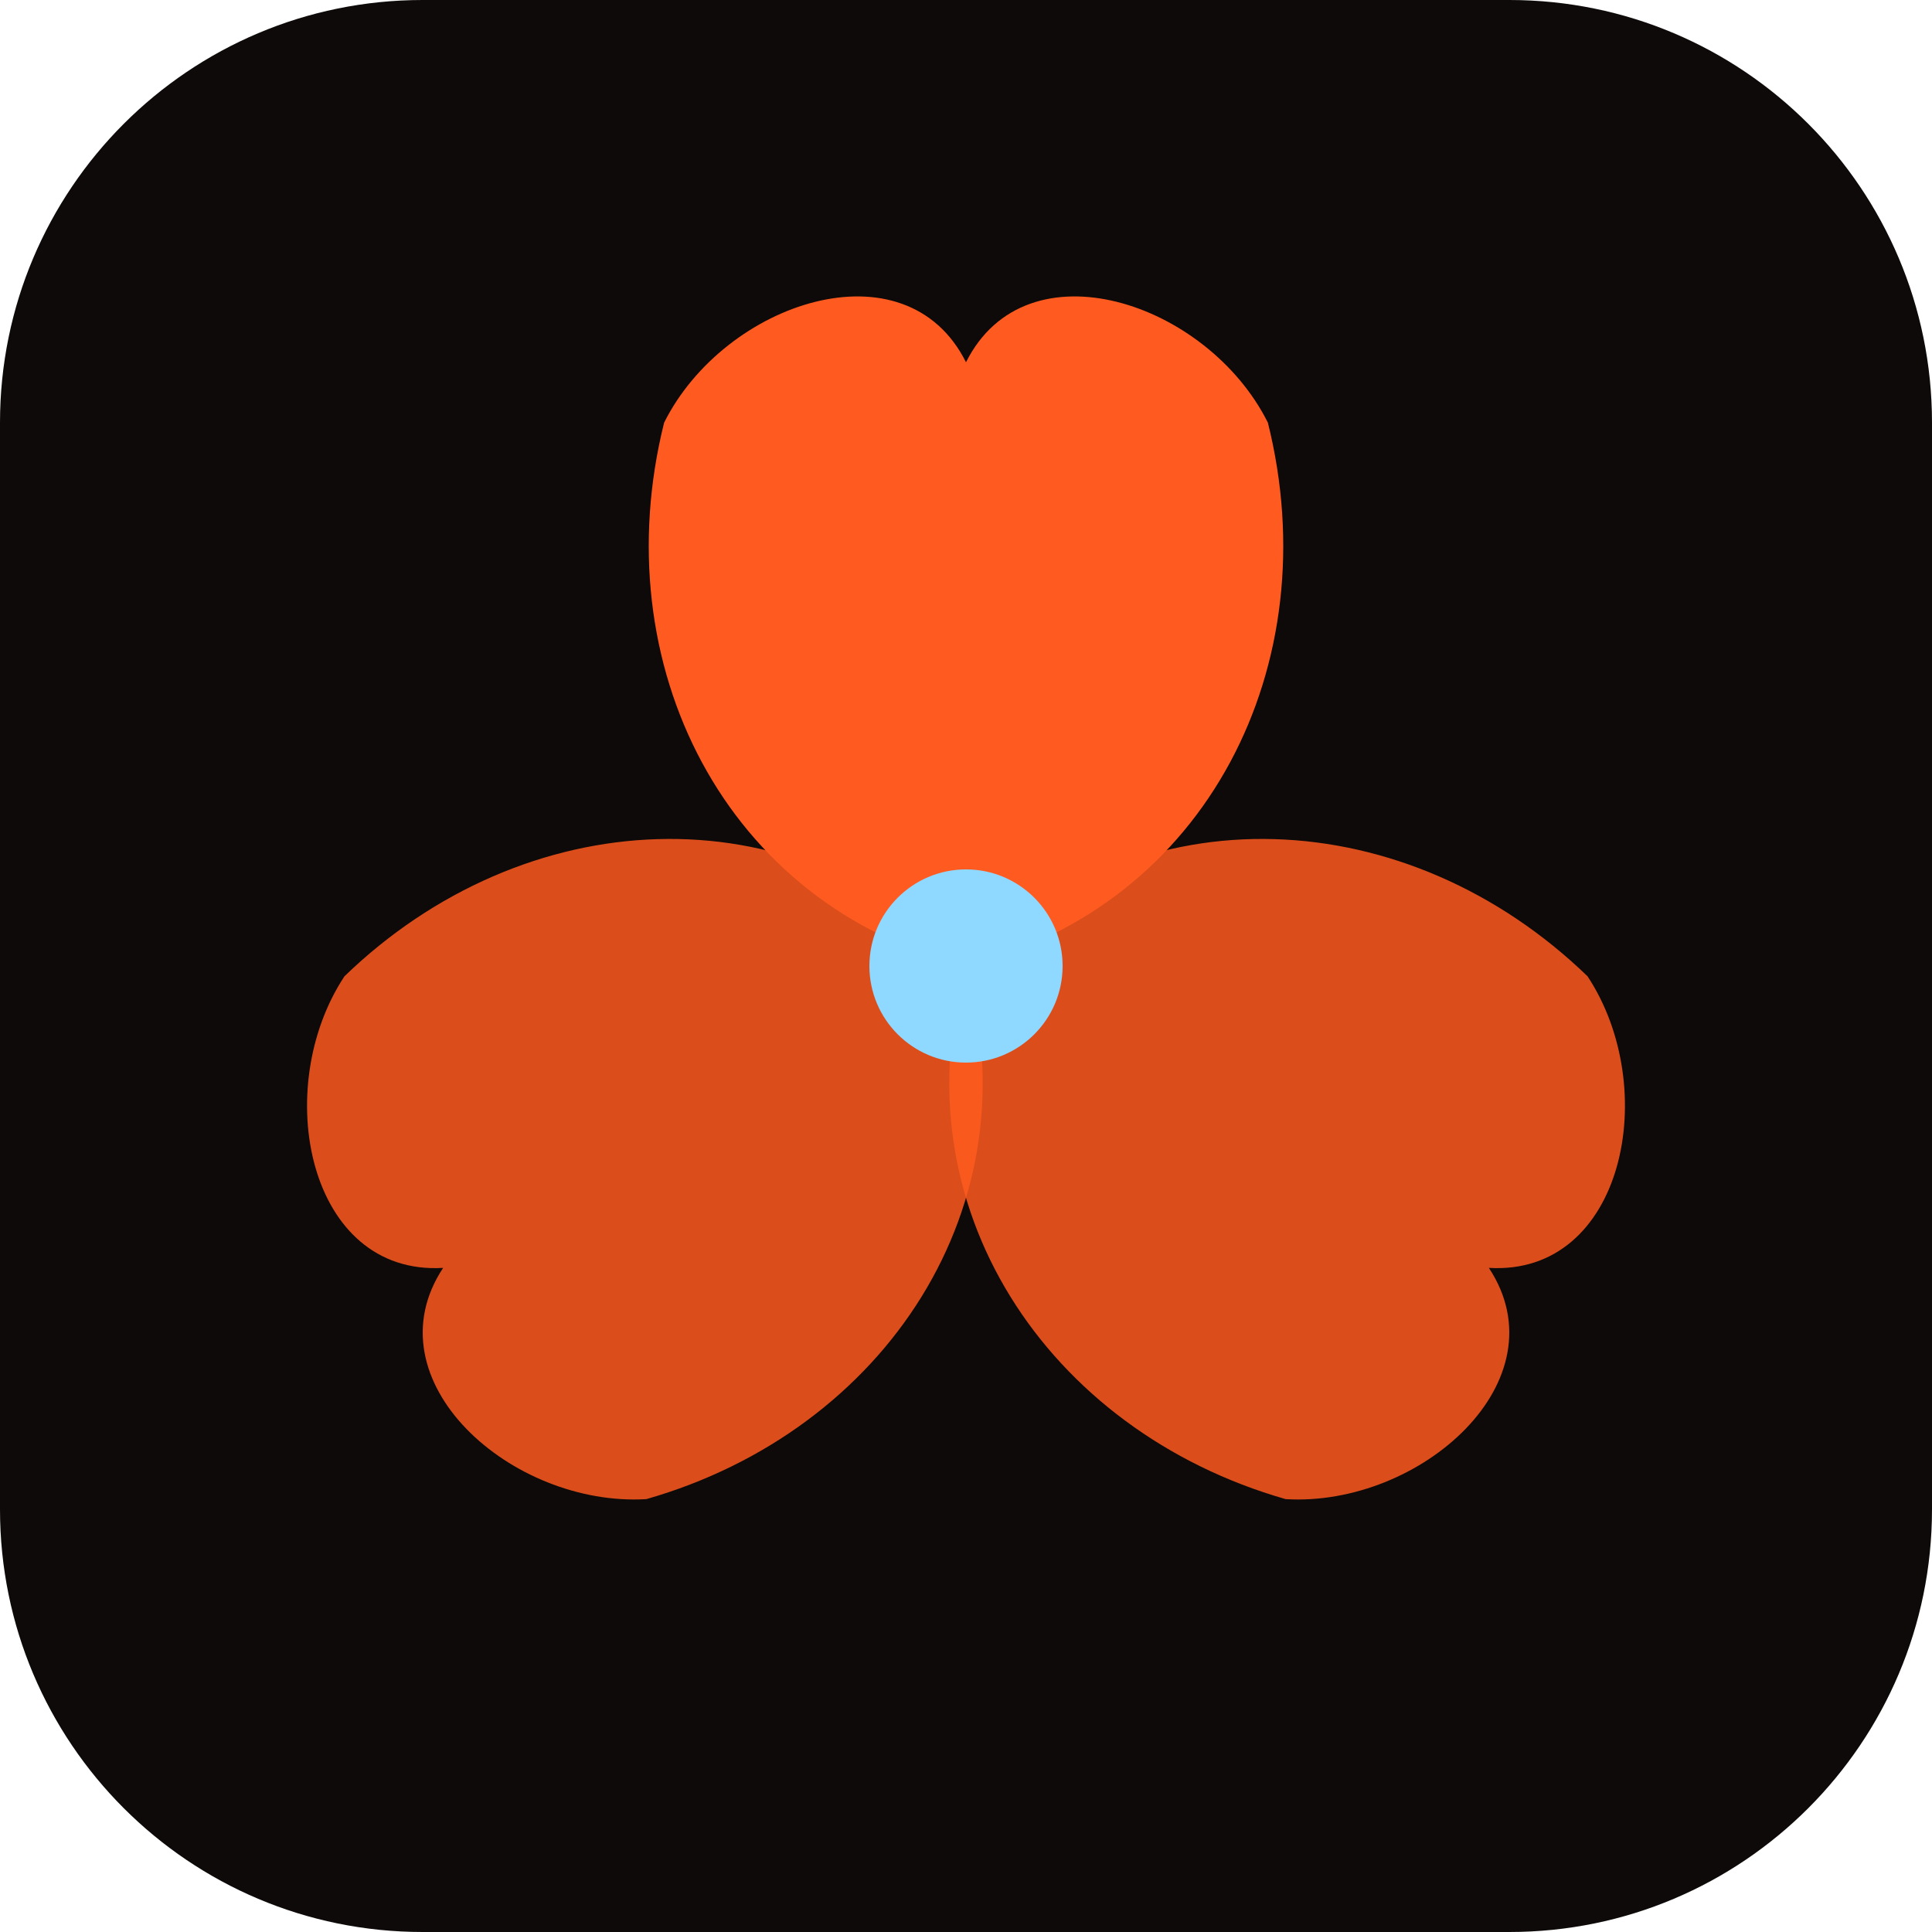
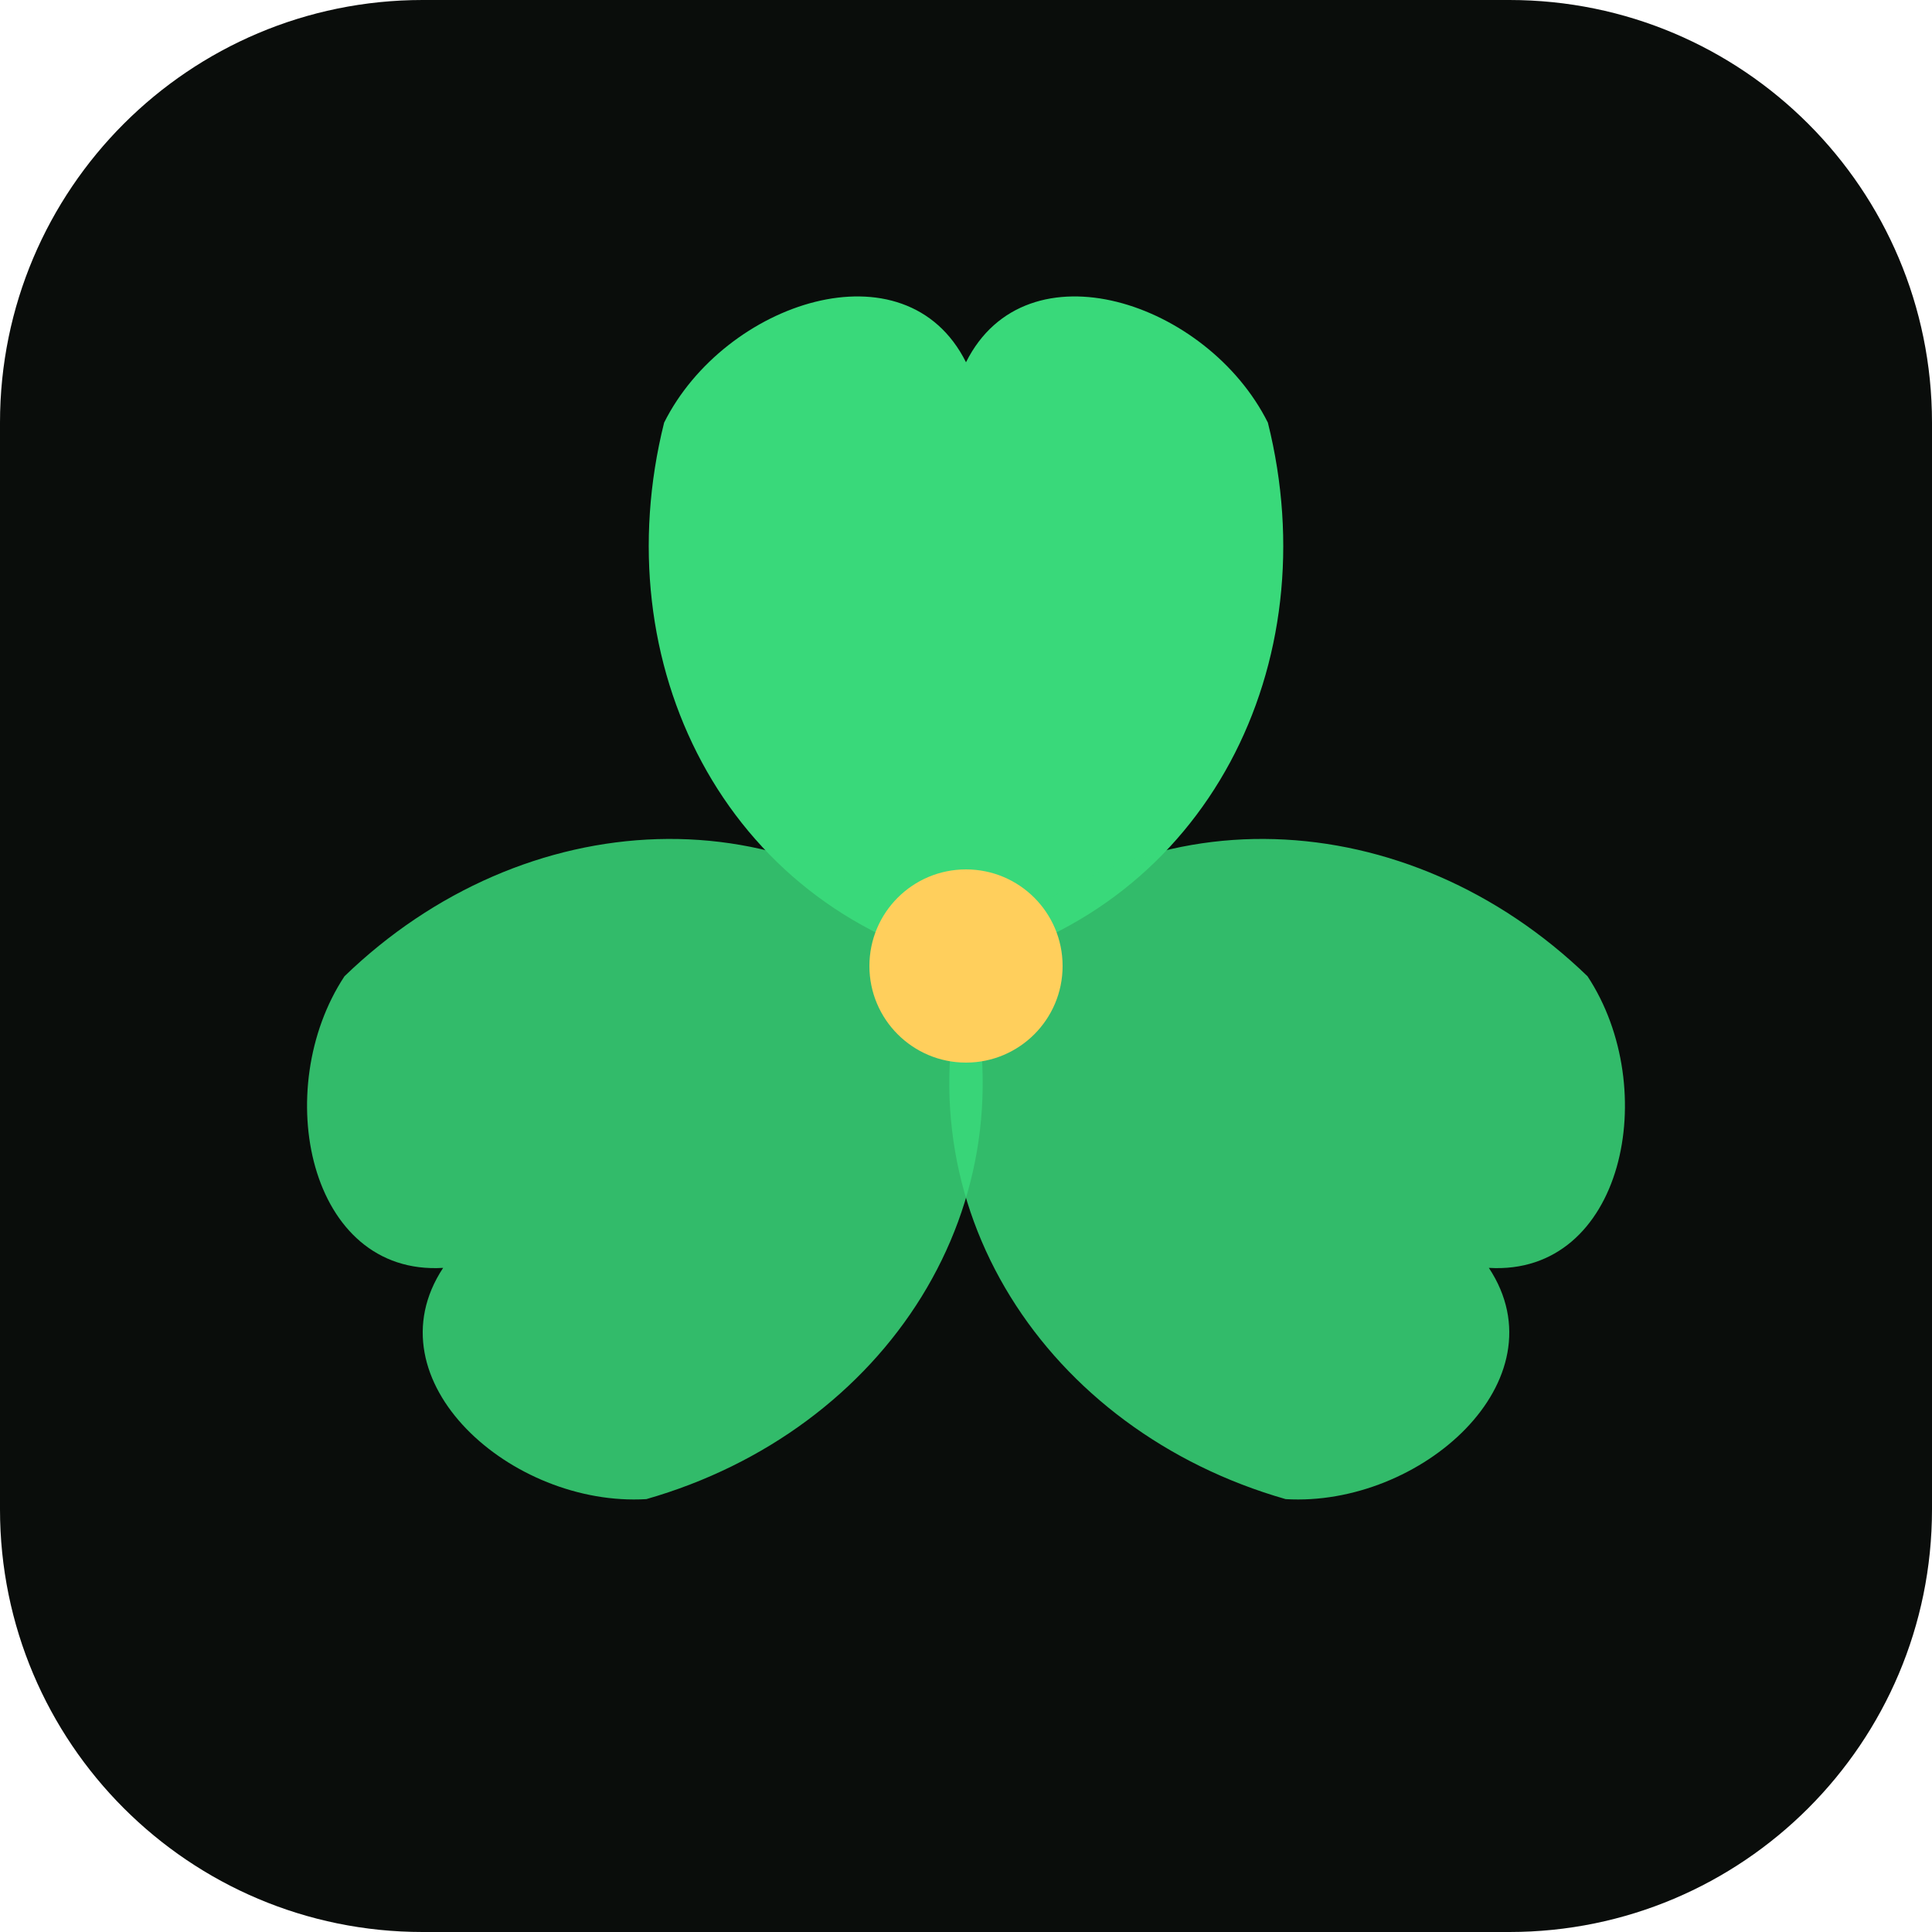
<svg xmlns="http://www.w3.org/2000/svg" viewBox="0 0 32 32">
-   <rect width="32" height="32" rx="7" fill="#0d0a09" />
+   <rect width="32" height="32" rx="7" fill="#0a0d0b" />
  <g transform="translate(16,16)">
    <g transform="rotate(0)">
-       <path d="M0,0 C-4,-1 -6,-5 -5,-9 C-4,-11 -1,-12 0,-10 C1,-12 4,-11 5,-9 C6,-5 4,-1 0,0 Z" fill="#ff5a1f" />
+       <path d="M0,0 C-4,-1 -6,-5 -5,-9 C-4,-11 -1,-12 0,-10 C1,-12 4,-11 5,-9 C6,-5 4,-1 0,0 Z" fill="#39d97a" />
    </g>
    <g transform="rotate(120)">
-       <path d="M0,0 C-4,-1 -6,-5 -5,-9 C-4,-11 -1,-12 0,-10 C1,-12 4,-11 5,-9 C6,-5 4,-1 0,0 Z" fill="#ff5a1f" opacity="0.85" />
+       <path d="M0,0 C-4,-1 -6,-5 -5,-9 C-4,-11 -1,-12 0,-10 C1,-12 4,-11 5,-9 C6,-5 4,-1 0,0 Z" fill="#39d97a" opacity="0.85" />
    </g>
    <g transform="rotate(240)">
-       <path d="M0,0 C-4,-1 -6,-5 -5,-9 C-4,-11 -1,-12 0,-10 C1,-12 4,-11 5,-9 C6,-5 4,-1 0,0 Z" fill="#ff5a1f" opacity="0.85" />
+       <path d="M0,0 C-4,-1 -6,-5 -5,-9 C-4,-11 -1,-12 0,-10 C1,-12 4,-11 5,-9 C6,-5 4,-1 0,0 Z" fill="#39d97a" opacity="0.85" />
    </g>
-     <circle r="1.6" fill="#8fd8ff" />
+     <circle r="1.6" fill="#ffcf5c" />
  </g>
</svg>
